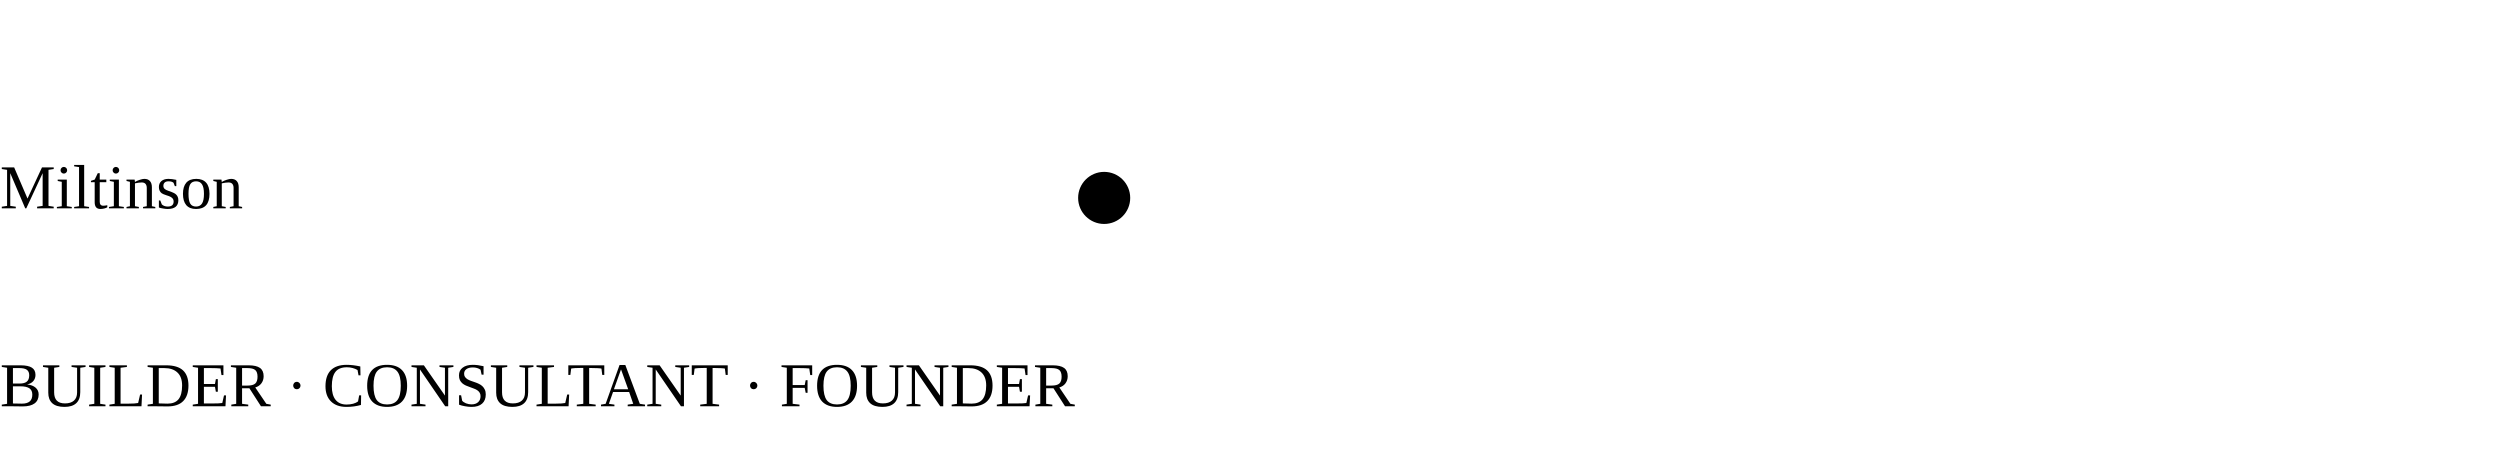
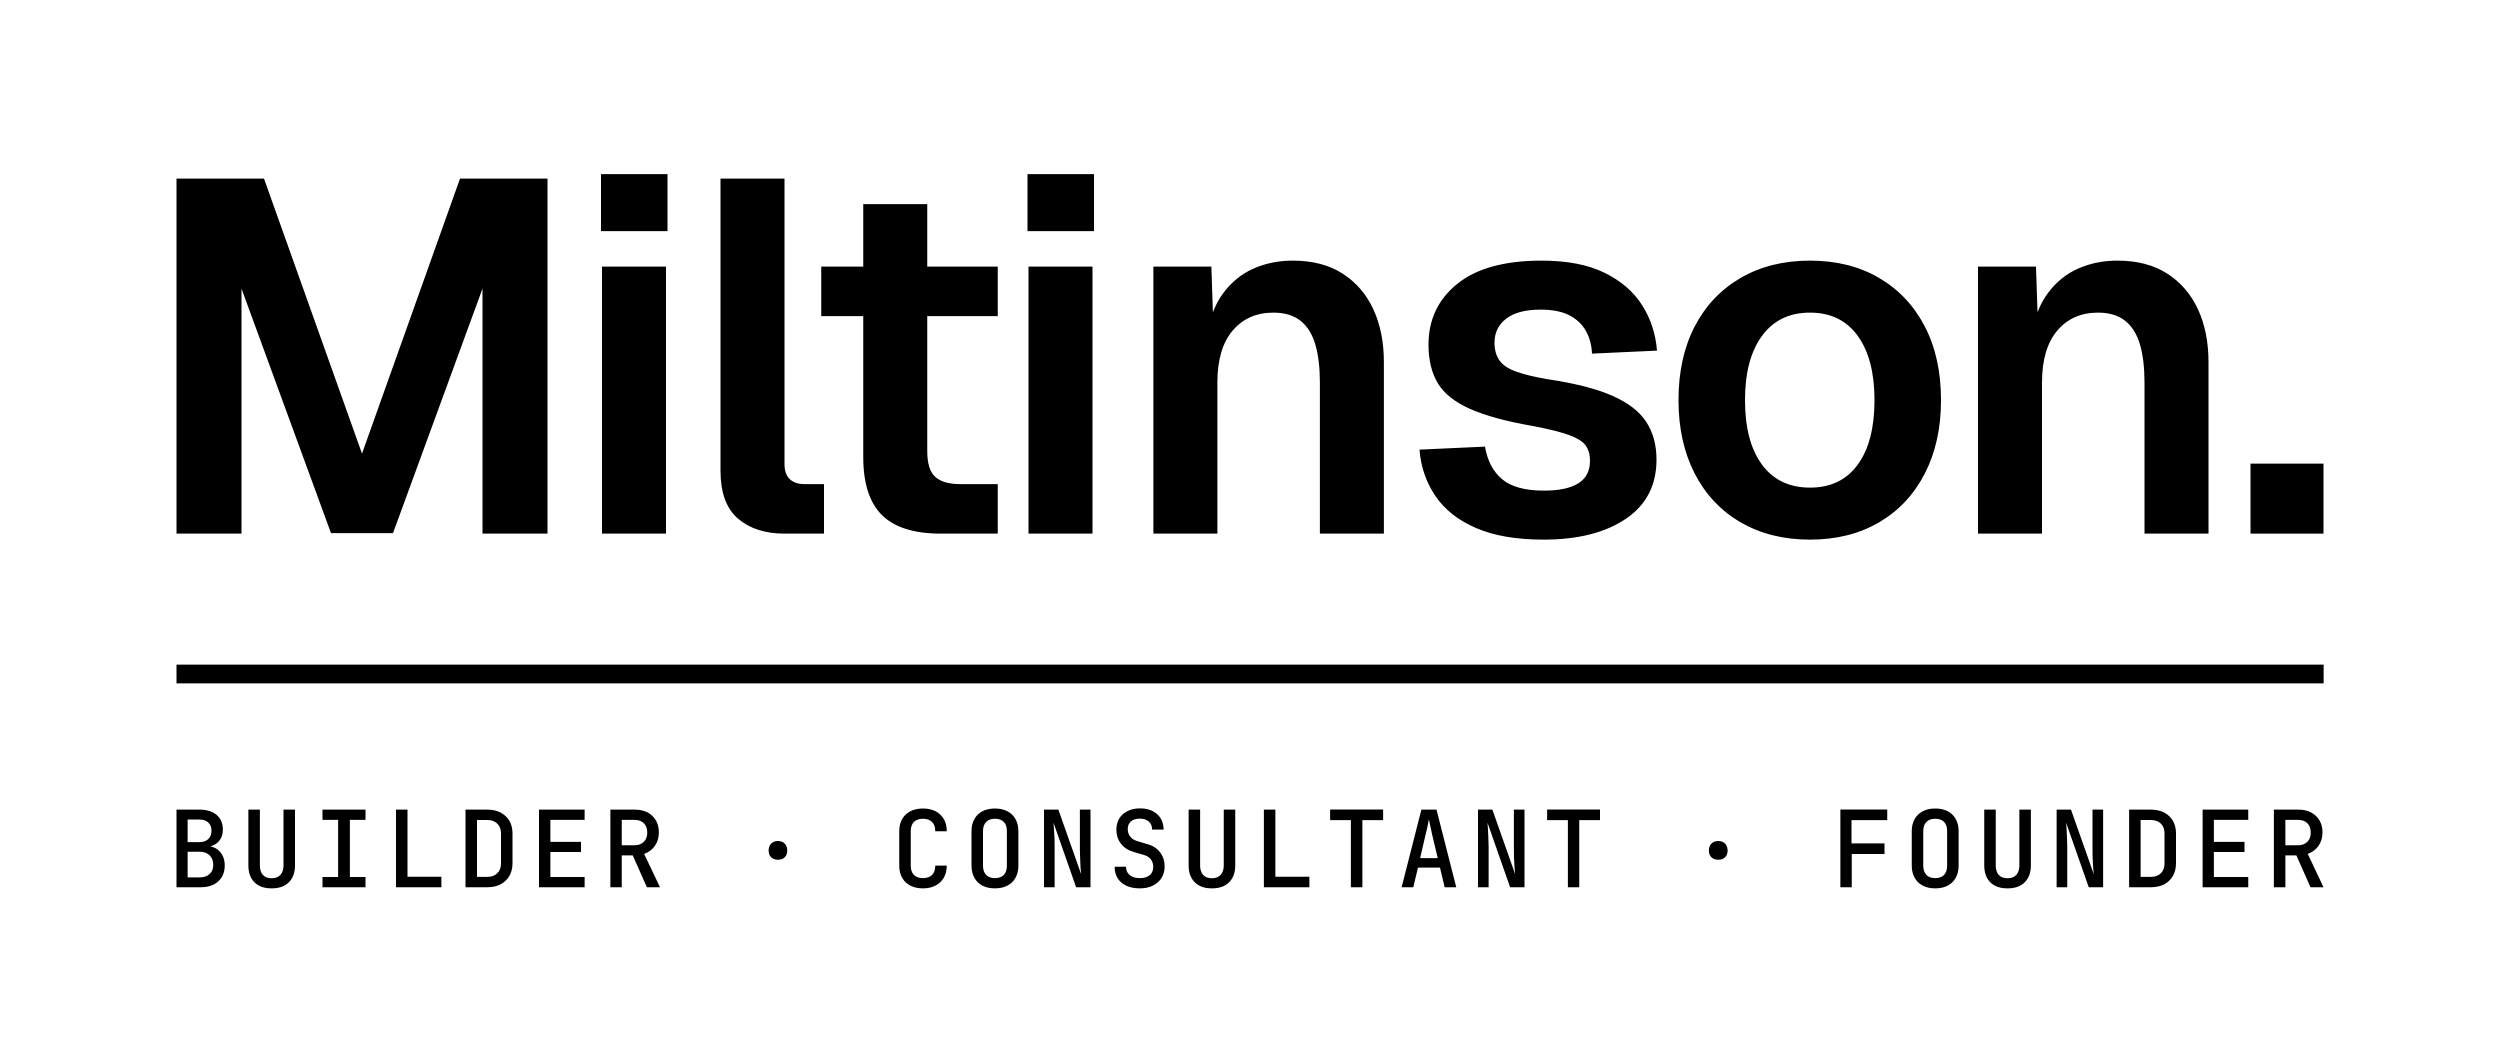
- <svg xmlns="http://www.w3.org/2000/svg" viewBox="0 0 480 90" role="img" aria-label="Miltinson. — Builder. Consultant. Founder.">
-   <defs>
-     
-   </defs>
-   <text x="0" y="40" class="l-text">Miltinson</text>
-   <circle class="l-dot" cx="212" cy="38" r="5" />
-   <line x1="0" y1="56" x2="220" y2="56" class="l-rule" />
-   <text x="0" y="78" class="l-tag">BUILDER · CONSULTANT · FOUNDER</text>
+ <svg xmlns="http://www.w3.org/2000/svg" viewBox="0 0 200 85" role="img" aria-label="Miltinson. — Builder. Consultant. Founder.">
+   <path fill="#000000" d="M14.12 42.69L14.12 14.29L21.12 14.29L28.96 36.29L36.8 14.29L43.8 14.29L43.8 42.69L38.6 42.69L38.6 23.09L31.44 42.65L26.48 42.65L19.32 23.09L19.32 42.69ZM48.16 42.69L48.16 21.33L53.28 21.33L53.28 42.69ZM48.08 18.49L48.08 13.93L53.4 13.93L53.4 18.49ZM62.76 42.69Q60.44 42.69 59.04 41.49Q57.64 40.29 57.64 37.65L57.64 14.29L62.76 14.29L62.76 37.13Q62.76 37.93 63.18 38.33Q63.6 38.73 64.36 38.73L65.92 38.73L65.92 42.69ZM75.26 42.69Q72.06 42.69 70.56 41.21Q69.06 39.73 69.06 36.57L69.06 16.33L74.18 16.33L74.18 36.09Q74.18 37.57 74.82 38.15Q75.46 38.73 76.82 38.73L79.82 38.73L79.82 42.69ZM65.7 25.29L65.7 21.33L79.82 21.33L79.82 25.29ZM82.28 42.69L82.28 21.33L87.4 21.33L87.4 42.69ZM82.2 18.49L82.2 13.93L87.52 13.93L87.52 18.49ZM92.27 42.69L92.27 21.33L96.91 21.33L97.11 27.33L96.51 27.09Q96.83 24.85 97.83 23.49Q98.83 22.13 100.27 21.49Q101.71 20.85 103.43 20.85Q105.79 20.85 107.41 21.89Q109.03 22.93 109.87 24.75Q110.71 26.57 110.71 28.97L110.71 42.69L105.59 42.69L105.59 30.61Q105.59 28.81 105.23 27.57Q104.87 26.33 104.05 25.67Q103.23 25.01 101.87 25.01Q99.83 25.01 98.61 26.45Q97.39 27.89 97.39 30.61L97.39 42.69ZM123.48 43.17Q120.24 43.17 118.1 42.25Q115.96 41.33 114.84 39.69Q113.72 38.05 113.56 35.97L118.8 35.73Q119.08 37.41 120.16 38.33Q121.24 39.25 123.52 39.25Q125.32 39.25 126.26 38.67Q127.2 38.09 127.2 36.85Q127.2 36.13 126.86 35.65Q126.52 35.17 125.54 34.81Q124.56 34.45 122.68 34.09Q119.44 33.53 117.6 32.71Q115.76 31.89 115.02 30.65Q114.28 29.41 114.28 27.57Q114.28 24.57 116.58 22.71Q118.88 20.85 123.32 20.85Q126.4 20.85 128.38 21.83Q130.36 22.81 131.38 24.43Q132.4 26.05 132.56 28.05L127.36 28.29Q127.32 27.29 126.88 26.49Q126.44 25.69 125.56 25.23Q124.68 24.77 123.24 24.77Q121.44 24.77 120.5 25.49Q119.56 26.21 119.56 27.41Q119.56 28.25 119.94 28.81Q120.32 29.37 121.24 29.71Q122.16 30.05 123.76 30.33Q127.04 30.81 128.96 31.65Q130.88 32.49 131.7 33.75Q132.52 35.01 132.52 36.77Q132.52 39.85 130.06 41.51Q127.6 43.17 123.48 43.17ZM144.8 43.17Q141.64 43.17 139.26 41.79Q136.88 40.41 135.58 37.89Q134.28 35.37 134.28 32.01Q134.28 28.61 135.58 26.11Q136.88 23.61 139.26 22.23Q141.64 20.85 144.8 20.85Q147.96 20.85 150.32 22.23Q152.68 23.61 153.98 26.11Q155.28 28.61 155.28 32.01Q155.28 35.37 153.98 37.89Q152.68 40.41 150.32 41.79Q147.96 43.17 144.8 43.17ZM144.8 39.01Q147.28 39.01 148.62 37.17Q149.96 35.33 149.96 32.01Q149.96 28.73 148.62 26.87Q147.28 25.01 144.8 25.01Q142.32 25.01 140.96 26.87Q139.6 28.73 139.6 32.01Q139.6 35.33 140.96 37.17Q142.32 39.01 144.8 39.01ZM158.24 42.69L158.24 21.33L162.88 21.33L163.08 27.33L162.48 27.09Q162.8 24.85 163.8 23.49Q164.8 22.13 166.24 21.49Q167.68 20.85 169.4 20.85Q171.76 20.85 173.38 21.89Q175 22.93 175.84 24.75Q176.68 26.57 176.68 28.97L176.68 42.69L171.56 42.69L171.56 30.61Q171.56 28.81 171.2 27.57Q170.84 26.33 170.02 25.67Q169.2 25.01 167.84 25.01Q165.8 25.01 164.58 26.45Q163.36 27.89 163.36 30.61L163.36 42.69Z" />
+   <path fill="oklch(72.5% 0.175 65)" d="M180.04 42.69L180.04 37.09L185.88 37.09L185.88 42.69Z" />
+   <rect fill="oklch(86% 0.005 247)" x="14.12" y="53.17" width="171.77" height="1.5" />
+   <path fill="oklch(42% 0.01 247)" d="M14.12 70.98L14.12 64.77L15.95 64.77Q16.83 64.77 17.33 65.19Q17.83 65.62 17.83 66.37Q17.83 66.79 17.65 67.1Q17.47 67.41 17.15 67.58Q16.82 67.76 16.39 67.76L16.39 67.67Q16.86 67.66 17.21 67.84Q17.57 68.03 17.77 68.38Q17.98 68.74 17.98 69.24Q17.98 69.76 17.75 70.16Q17.51 70.55 17.08 70.77Q16.65 70.98 16.06 70.98ZM15.01 70.19L15.99 70.19Q16.48 70.19 16.77 69.92Q17.06 69.66 17.06 69.19Q17.06 68.72 16.77 68.43Q16.48 68.14 15.99 68.14L15.01 68.14ZM15.01 67.37L15.94 67.37Q16.4 67.37 16.66 67.13Q16.92 66.88 16.92 66.46Q16.92 66.04 16.66 65.8Q16.4 65.56 15.95 65.56L15.01 65.56ZM21.73 71.07Q20.84 71.07 20.35 70.58Q19.87 70.09 19.87 69.24L19.87 64.77L20.79 64.77L20.79 69.24Q20.79 69.71 21.02 69.98Q21.26 70.26 21.73 70.26Q22.2 70.26 22.44 69.98Q22.68 69.71 22.68 69.24L22.68 64.77L23.6 64.77L23.6 69.24Q23.6 70.09 23.11 70.58Q22.63 71.07 21.73 71.07ZM25.8 70.98L25.8 70.16L27.05 70.16L27.05 65.59L25.8 65.59L25.8 64.77L29.24 64.77L29.24 65.59L27.99 65.59L27.99 70.16L29.24 70.16L29.24 70.98ZM31.68 70.98L31.68 64.77L32.6 64.77L32.6 70.14L35.31 70.14L35.31 70.98ZM37.24 70.98L37.24 64.77L38.98 64.77Q39.59 64.77 40.04 65Q40.49 65.24 40.75 65.66Q41 66.09 41 66.67L41 69.07Q41 69.64 40.75 70.08Q40.49 70.51 40.04 70.75Q39.59 70.98 38.98 70.98ZM38.16 70.15L38.98 70.15Q39.49 70.15 39.78 69.86Q40.08 69.58 40.08 69.07L40.08 66.67Q40.08 66.17 39.78 65.89Q39.49 65.6 38.98 65.6L38.16 65.6ZM43.12 70.98L43.12 64.77L46.77 64.77L46.77 65.59L44.03 65.59L44.03 67.35L46.48 67.35L46.48 68.16L44.03 68.16L44.03 70.16L46.77 70.16L46.77 70.98ZM48.83 70.98L48.83 64.77L50.77 64.77Q51.36 64.77 51.8 64.99Q52.23 65.22 52.47 65.63Q52.71 66.04 52.71 66.59Q52.71 67.21 52.39 67.67Q52.08 68.12 51.53 68.31L52.8 70.98L51.75 70.98L50.62 68.43L49.74 68.43L49.74 70.98ZM49.74 67.62L50.77 67.62Q51.23 67.62 51.51 67.34Q51.78 67.07 51.78 66.61Q51.78 66.13 51.51 65.86Q51.23 65.59 50.77 65.59L49.74 65.59ZM62.24 68.78Q61.9 68.78 61.69 68.58Q61.49 68.38 61.49 68.04Q61.49 67.7 61.69 67.49Q61.9 67.28 62.24 67.28Q62.58 67.28 62.78 67.49Q62.98 67.7 62.98 68.04Q62.98 68.38 62.78 68.58Q62.58 68.78 62.24 68.78ZM73.84 71.07Q73.26 71.07 72.83 70.85Q72.4 70.63 72.17 70.22Q71.94 69.81 71.94 69.25L71.94 66.5Q71.94 65.93 72.17 65.53Q72.4 65.12 72.83 64.9Q73.26 64.68 73.84 64.68Q74.42 64.68 74.85 64.9Q75.27 65.13 75.51 65.53Q75.74 65.93 75.74 66.5L74.82 66.5Q74.82 66.01 74.57 65.76Q74.31 65.5 73.84 65.5Q73.37 65.5 73.11 65.76Q72.86 66.01 72.86 66.49L72.86 69.25Q72.86 69.73 73.11 69.99Q73.37 70.25 73.84 70.25Q74.31 70.25 74.57 69.99Q74.82 69.73 74.82 69.25L75.74 69.25Q75.74 69.81 75.51 70.21Q75.27 70.62 74.85 70.84Q74.42 71.07 73.84 71.07ZM79.59 71.07Q79.02 71.07 78.59 70.85Q78.17 70.63 77.95 70.22Q77.72 69.81 77.72 69.25L77.72 66.5Q77.72 65.93 77.95 65.53Q78.17 65.12 78.59 64.9Q79.02 64.68 79.59 64.68Q80.17 64.68 80.59 64.9Q81.02 65.12 81.24 65.53Q81.47 65.93 81.47 66.49L81.47 69.25Q81.47 69.81 81.24 70.22Q81.02 70.63 80.59 70.85Q80.17 71.07 79.59 71.07ZM79.59 70.25Q80.06 70.25 80.31 69.99Q80.55 69.73 80.55 69.25L80.55 66.5Q80.55 66.01 80.31 65.76Q80.06 65.5 79.59 65.5Q79.14 65.5 78.89 65.76Q78.64 66.01 78.64 66.5L78.64 69.25Q78.64 69.73 78.89 69.99Q79.14 70.25 79.59 70.25ZM83.52 70.98L83.52 64.77L84.67 64.77L86.49 69.93Q86.47 69.69 86.44 69.35Q86.42 69.01 86.41 68.64Q86.39 68.27 86.39 67.98L86.39 64.77L87.24 64.77L87.24 70.98L86.09 70.98L84.28 65.82Q84.3 66.04 84.32 66.37Q84.34 66.7 84.36 67.06Q84.37 67.41 84.37 67.72L84.37 70.98ZM91.19 71.07Q90.56 71.07 90.11 70.86Q89.66 70.65 89.41 70.26Q89.17 69.87 89.17 69.34L90.08 69.34Q90.08 69.76 90.38 70.01Q90.67 70.25 91.2 70.25Q91.69 70.25 91.98 70.01Q92.26 69.77 92.26 69.35Q92.26 69.01 92.07 68.75Q91.87 68.5 91.52 68.4L90.73 68.17Q90.05 67.98 89.68 67.5Q89.31 67.03 89.31 66.38Q89.31 65.87 89.54 65.48Q89.77 65.1 90.2 64.89Q90.62 64.67 91.2 64.67Q92.05 64.67 92.57 65.13Q93.08 65.59 93.09 66.37L92.17 66.37Q92.17 65.96 91.91 65.73Q91.65 65.49 91.18 65.49Q90.73 65.49 90.48 65.71Q90.22 65.93 90.22 66.32Q90.22 66.67 90.41 66.92Q90.61 67.18 90.96 67.28L91.75 67.52Q92.44 67.7 92.8 68.18Q93.17 68.66 93.17 69.32Q93.17 69.84 92.92 70.24Q92.67 70.63 92.23 70.85Q91.79 71.07 91.19 71.07ZM96.95 71.07Q96.06 71.07 95.58 70.58Q95.09 70.09 95.09 69.24L95.09 64.77L96.01 64.77L96.01 69.24Q96.01 69.71 96.24 69.98Q96.48 70.26 96.95 70.26Q97.42 70.26 97.66 69.98Q97.9 69.71 97.9 69.24L97.9 64.77L98.82 64.77L98.82 69.24Q98.82 70.09 98.33 70.58Q97.85 71.07 96.95 71.07ZM101.11 70.98L101.11 64.77L102.03 64.77L102.03 70.14L104.75 70.14L104.75 70.98ZM108.07 70.98L108.07 65.61L106.41 65.61L106.41 64.76L110.65 64.76L110.65 65.61L108.99 65.61L108.99 70.98ZM112.13 70.98L113.71 64.77L114.92 64.77L116.5 70.98L115.57 70.98L115.2 69.41L113.44 69.41L113.06 70.98ZM113.61 68.65L115.02 68.65L114.59 66.85Q114.48 66.38 114.41 66.02Q114.34 65.67 114.31 65.54Q114.29 65.67 114.22 66.02Q114.15 66.38 114.03 66.84ZM118.24 70.98L118.24 64.77L119.39 64.77L121.21 69.93Q121.19 69.69 121.16 69.35Q121.14 69.01 121.12 68.64Q121.11 68.27 121.11 67.98L121.11 64.77L121.96 64.77L121.96 70.98L120.81 70.98L119 65.82Q119.02 66.04 119.04 66.37Q119.06 66.7 119.07 67.06Q119.09 67.41 119.09 67.72L119.09 70.98ZM125.43 70.98L125.43 65.61L123.77 65.61L123.77 64.76L128 64.76L128 65.61L126.34 65.61L126.34 70.98ZM137.46 68.78Q137.12 68.78 136.91 68.58Q136.71 68.38 136.71 68.04Q136.71 67.7 136.91 67.49Q137.12 67.28 137.46 67.28Q137.81 67.28 138.01 67.49Q138.21 67.7 138.21 68.04Q138.21 68.38 138.01 68.58Q137.81 68.78 137.46 68.78ZM147.23 70.98L147.23 64.76L150.98 64.76L150.98 65.61L148.12 65.61L148.12 67.47L150.76 67.47L150.76 68.32L148.14 68.32L148.14 70.98ZM154.82 71.07Q154.24 71.07 153.82 70.85Q153.4 70.63 153.17 70.22Q152.94 69.81 152.94 69.25L152.94 66.5Q152.94 65.93 153.17 65.53Q153.4 65.12 153.82 64.9Q154.24 64.68 154.82 64.68Q155.4 64.68 155.82 64.9Q156.24 65.12 156.46 65.53Q156.69 65.93 156.69 66.49L156.69 69.25Q156.69 69.81 156.46 70.22Q156.24 70.63 155.82 70.85Q155.4 71.07 154.82 71.07ZM154.82 70.25Q155.28 70.25 155.53 69.99Q155.77 69.73 155.77 69.25L155.77 66.5Q155.77 66.01 155.53 65.76Q155.28 65.5 154.82 65.5Q154.36 65.5 154.11 65.76Q153.86 66.01 153.86 66.5L153.86 69.25Q153.86 69.73 154.11 69.99Q154.36 70.25 154.82 70.25ZM160.6 71.07Q159.71 71.07 159.22 70.58Q158.74 70.09 158.74 69.24L158.74 64.77L159.66 64.77L159.66 69.24Q159.66 69.71 159.89 69.98Q160.13 70.26 160.6 70.26Q161.07 70.26 161.31 69.98Q161.55 69.71 161.55 69.24L161.55 64.77L162.47 64.77L162.47 69.24Q162.47 70.09 161.98 70.58Q161.5 71.07 160.6 71.07ZM164.53 70.98L164.53 64.77L165.68 64.77L167.5 69.93Q167.48 69.69 167.45 69.35Q167.43 69.01 167.41 68.64Q167.4 68.27 167.4 67.98L167.4 64.77L168.25 64.77L168.25 70.98L167.1 70.98L165.29 65.82Q165.31 66.04 165.33 66.37Q165.35 66.7 165.36 67.06Q165.38 67.41 165.38 67.72L165.38 70.98ZM170.33 70.98L170.33 64.77L172.06 64.77Q172.68 64.77 173.13 65Q173.58 65.24 173.83 65.66Q174.08 66.09 174.08 66.67L174.08 69.07Q174.08 69.64 173.83 70.08Q173.58 70.51 173.13 70.75Q172.68 70.98 172.06 70.98ZM171.25 70.15L172.06 70.15Q172.58 70.15 172.87 69.86Q173.16 69.58 173.16 69.07L173.16 66.67Q173.16 66.17 172.87 65.89Q172.58 65.6 172.06 65.6L171.25 65.6ZM176.21 70.98L176.21 64.77L179.86 64.77L179.86 65.59L177.11 65.59L177.11 67.35L179.56 67.35L179.56 68.16L177.11 68.16L177.11 70.16L179.86 70.16L179.86 70.98ZM181.91 70.98L181.91 64.77L183.86 64.77Q184.45 64.77 184.88 64.99Q185.31 65.22 185.56 65.63Q185.8 66.04 185.8 66.59Q185.8 67.21 185.48 67.67Q185.16 68.12 184.62 68.31L185.88 70.98L184.84 70.98L183.71 68.43L182.83 68.43L182.83 70.98ZM182.83 67.62L183.86 67.62Q184.32 67.62 184.59 67.34Q184.86 67.07 184.86 66.61Q184.86 66.13 184.59 65.86Q184.32 65.59 183.86 65.59L182.83 65.59Z" />
</svg>
